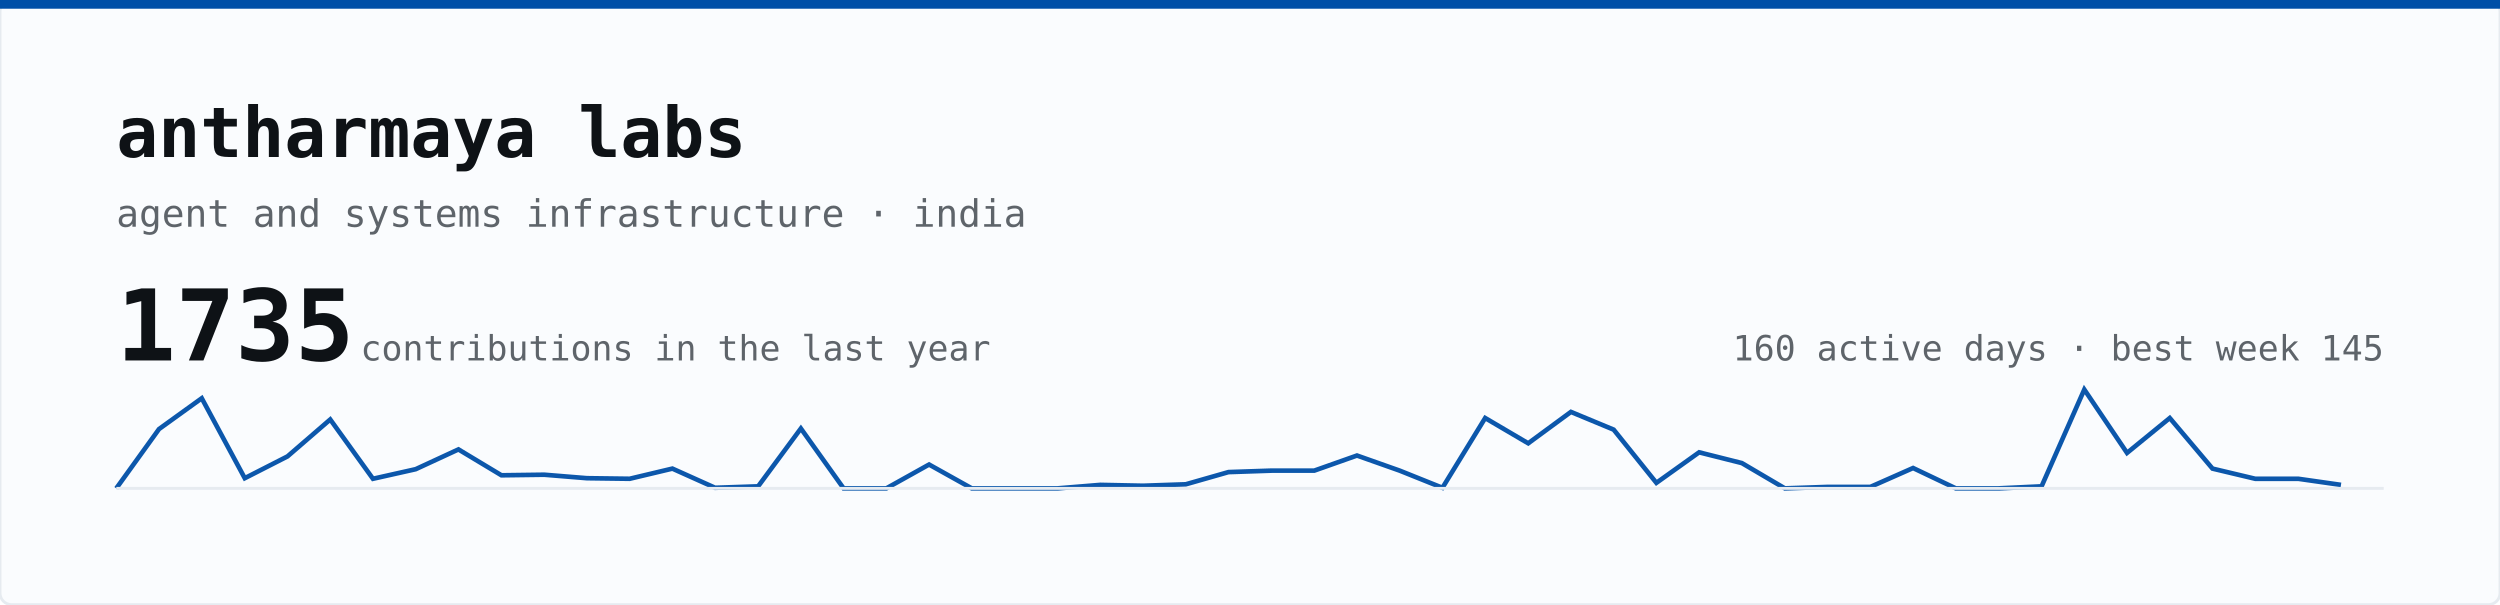
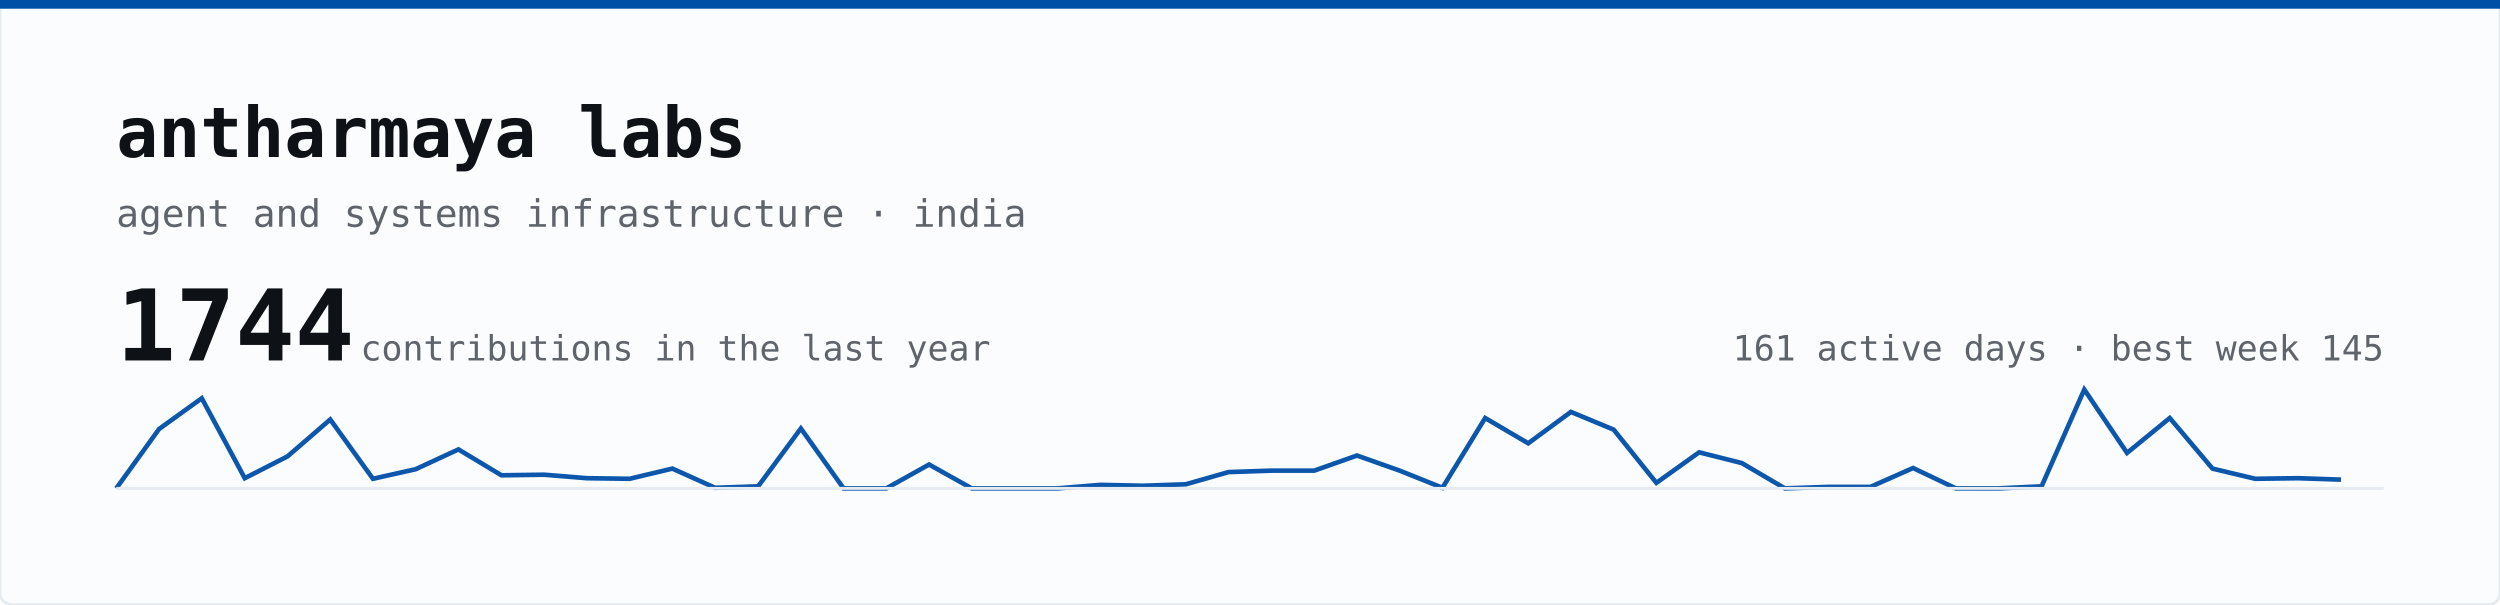
- <svg xmlns="http://www.w3.org/2000/svg" width="860" height="208" viewBox="0 0 860 208" role="img" aria-label="antharmaya labs. 1735 contributions in the last year.">
+ <svg xmlns="http://www.w3.org/2000/svg" width="860" height="208" viewBox="0 0 860 208" role="img" aria-label="antharmaya labs. 1744 contributions in the last year.">
  <rect width="860" height="208" rx="4" fill="#fafcfe" stroke="#e6ebf0" stroke-width="1" />
  <rect width="860" height="3" fill="#004fa7" />
  <text x="40" y="54" font-family="ui-monospace,SFMono-Regular,'SF Mono','JetBrains Mono',Menlo,Consolas,'DejaVu Sans Mono',monospace" font-size="24" font-weight="700" fill="#0e1216">antharmaya labs</text>
  <text x="40" y="78" font-family="ui-monospace,SFMono-Regular,'SF Mono','JetBrains Mono',Menlo,Consolas,'DejaVu Sans Mono',monospace" font-size="13" fill="#5e646a">agent and systems infrastructure · india</text>
-   <text x="40" y="124" font-family="ui-monospace,SFMono-Regular,'SF Mono','JetBrains Mono',Menlo,Consolas,'DejaVu Sans Mono',monospace" font-size="34" font-weight="700" fill="#0e1216">1735</text>
+   <text x="40" y="124" font-family="ui-monospace,SFMono-Regular,'SF Mono','JetBrains Mono',Menlo,Consolas,'DejaVu Sans Mono',monospace" font-size="34" font-weight="700" fill="#0e1216">1744</text>
  <text x="124" y="124" font-family="ui-monospace,SFMono-Regular,'SF Mono','JetBrains Mono',Menlo,Consolas,'DejaVu Sans Mono',monospace" font-size="12" fill="#5e646a">contributions in the last year</text>
-   <text x="820" y="124" font-family="ui-monospace,SFMono-Regular,'SF Mono','JetBrains Mono',Menlo,Consolas,'DejaVu Sans Mono',monospace" font-size="12" fill="#5e646a" text-anchor="end">160 active days  ·  best week 145</text>
-   <polyline points="40.0,168.0 54.7,147.6 69.4,137.0 84.2,164.5 98.9,157.0 113.6,144.3 128.3,164.7 143.0,161.4 157.7,154.6 172.5,163.5 187.2,163.3 201.9,164.5 216.6,164.7 231.3,161.2 246.0,167.8 260.8,167.3 275.5,147.4 290.2,168.0 304.9,168.0 319.6,159.8 334.3,168.0 349.1,168.0 363.8,168.0 378.5,166.8 393.2,167.1 407.9,166.6 422.6,162.4 437.4,161.9 452.1,161.9 466.8,156.7 481.5,161.9 496.2,167.8 510.9,143.8 525.7,152.5 540.4,141.7 555.1,147.8 569.8,166.1 584.5,155.6 599.2,159.3 614.0,168.0 628.7,167.5 643.4,167.5 658.1,161.0 672.8,168.0 687.5,168.0 702.3,167.3 717.0,134.0 731.7,155.8 746.4,143.8 761.1,161.2 775.8,164.7 790.6,164.7 805.3,166.8" fill="none" stroke="#004fa7" stroke-width="1.6" opacity="0.95" />
+   <text x="820" y="124" font-family="ui-monospace,SFMono-Regular,'SF Mono','JetBrains Mono',Menlo,Consolas,'DejaVu Sans Mono',monospace" font-size="12" fill="#5e646a" text-anchor="end">161 active days  ·  best week 145</text>
+   <polyline points="40.0,168.0 54.7,147.6 69.4,137.0 84.2,164.5 98.9,157.0 113.6,144.3 128.3,164.7 143.0,161.4 157.7,154.6 172.5,163.5 187.2,163.3 201.9,164.5 216.6,164.7 231.3,161.2 246.0,167.8 260.8,167.3 275.5,147.4 290.2,168.0 304.9,168.0 319.6,159.8 334.3,168.0 349.1,168.0 363.8,168.0 378.5,166.8 393.2,167.1 407.9,166.6 422.6,162.4 437.4,161.9 452.1,161.9 466.8,156.7 481.5,161.9 496.2,167.8 510.9,143.8 525.7,152.5 540.4,141.7 555.1,147.8 569.8,166.1 584.5,155.6 599.2,159.3 614.0,168.0 628.7,167.5 643.4,167.5 658.1,161.0 672.8,168.0 687.5,168.0 702.3,167.3 717.0,134.0 731.7,155.8 746.4,143.8 761.1,161.2 775.8,164.7 790.6,164.5 805.3,165.0" fill="none" stroke="#004fa7" stroke-width="1.6" opacity="0.95" />
  <line x1="40" y1="168" x2="820" y2="168" stroke="#e6ebf0" stroke-width="1" />
</svg>
